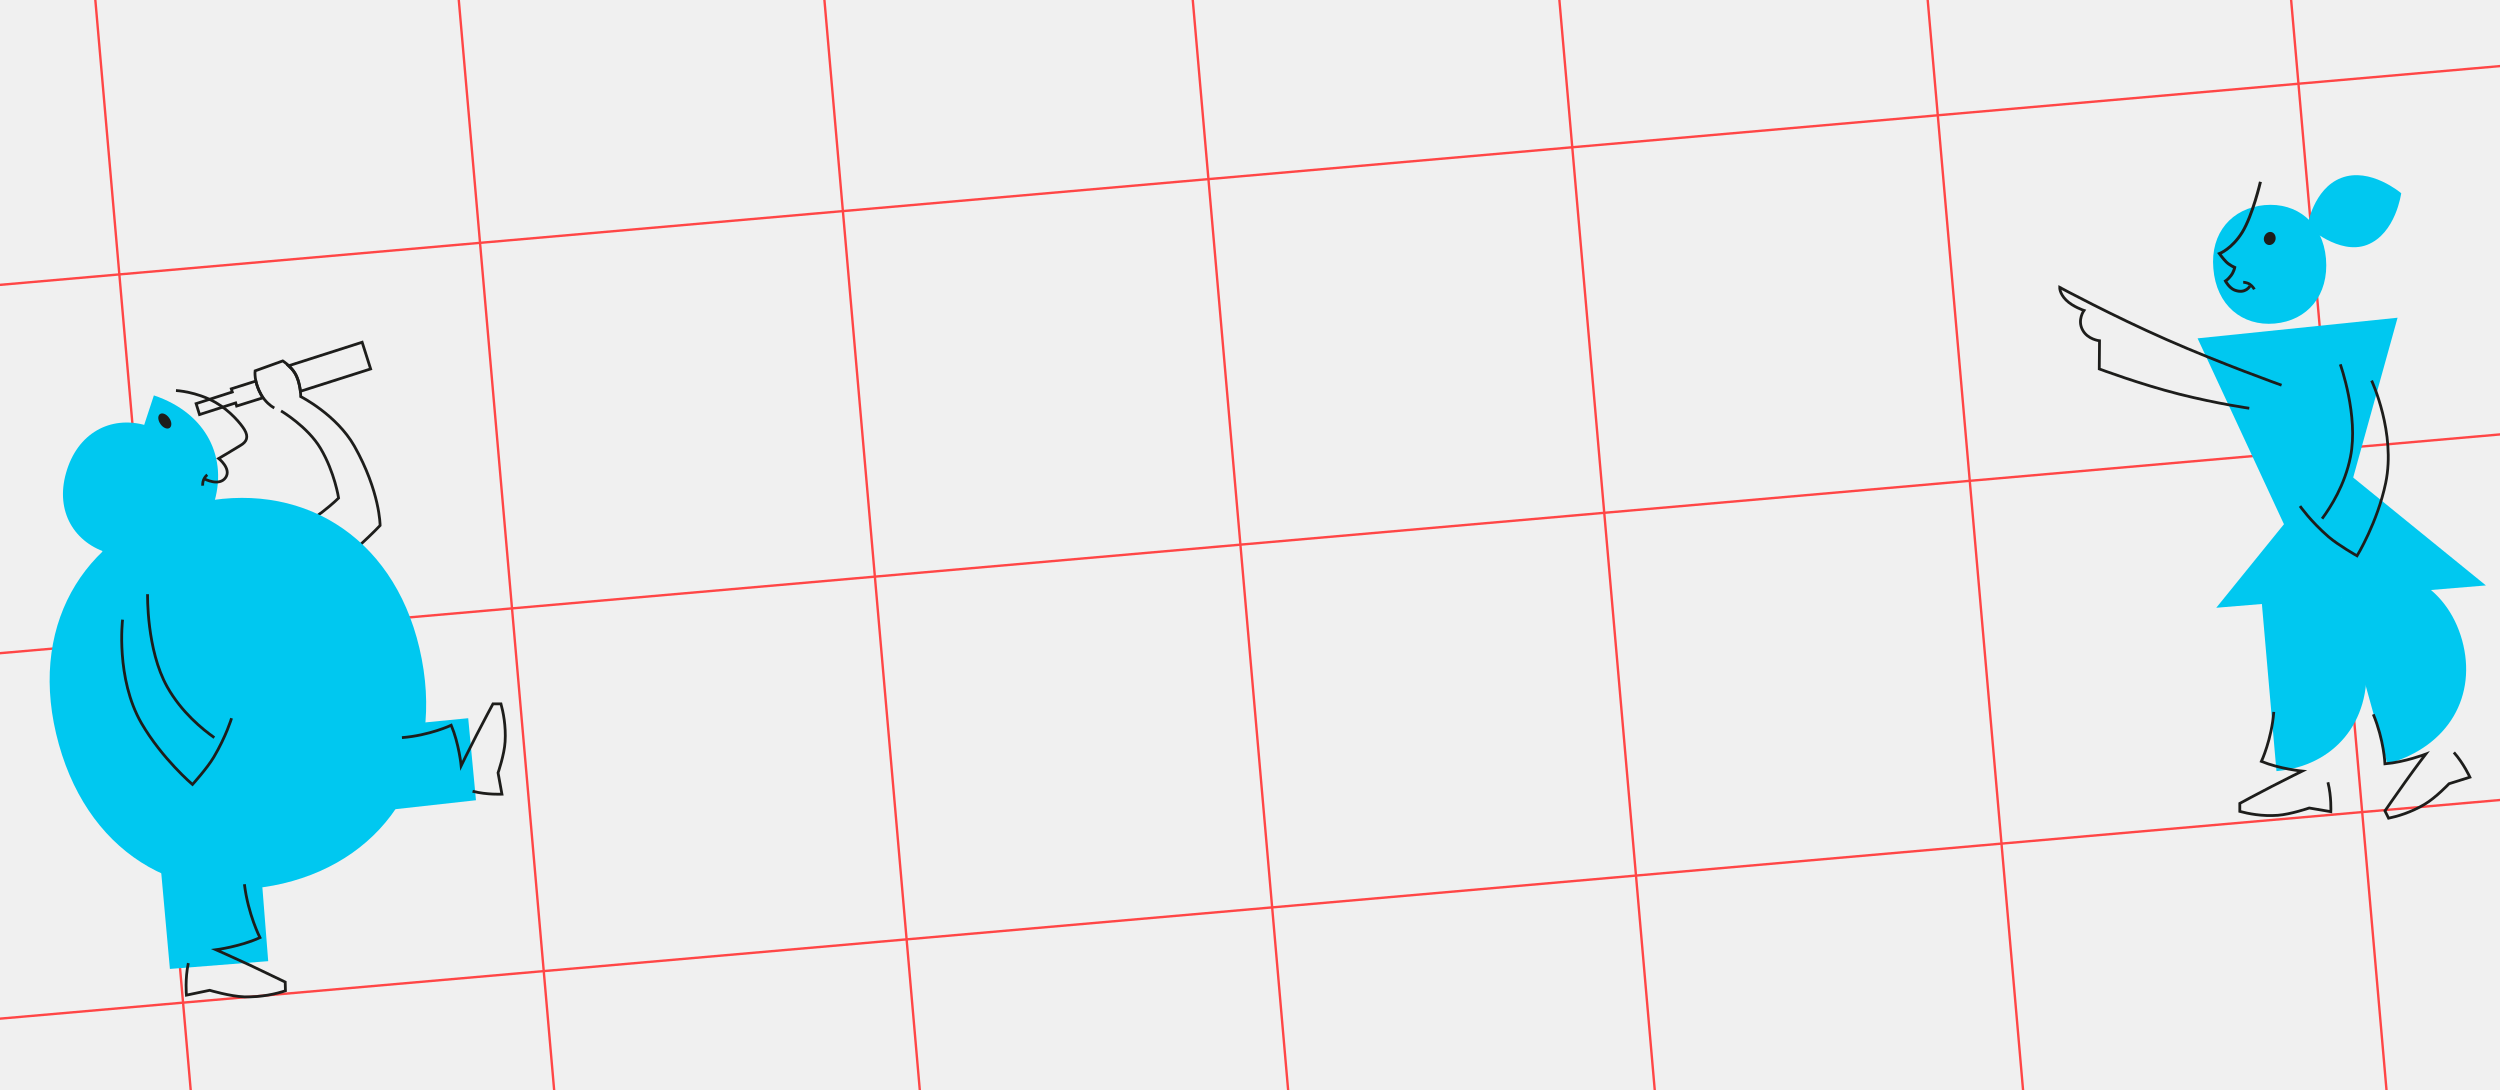
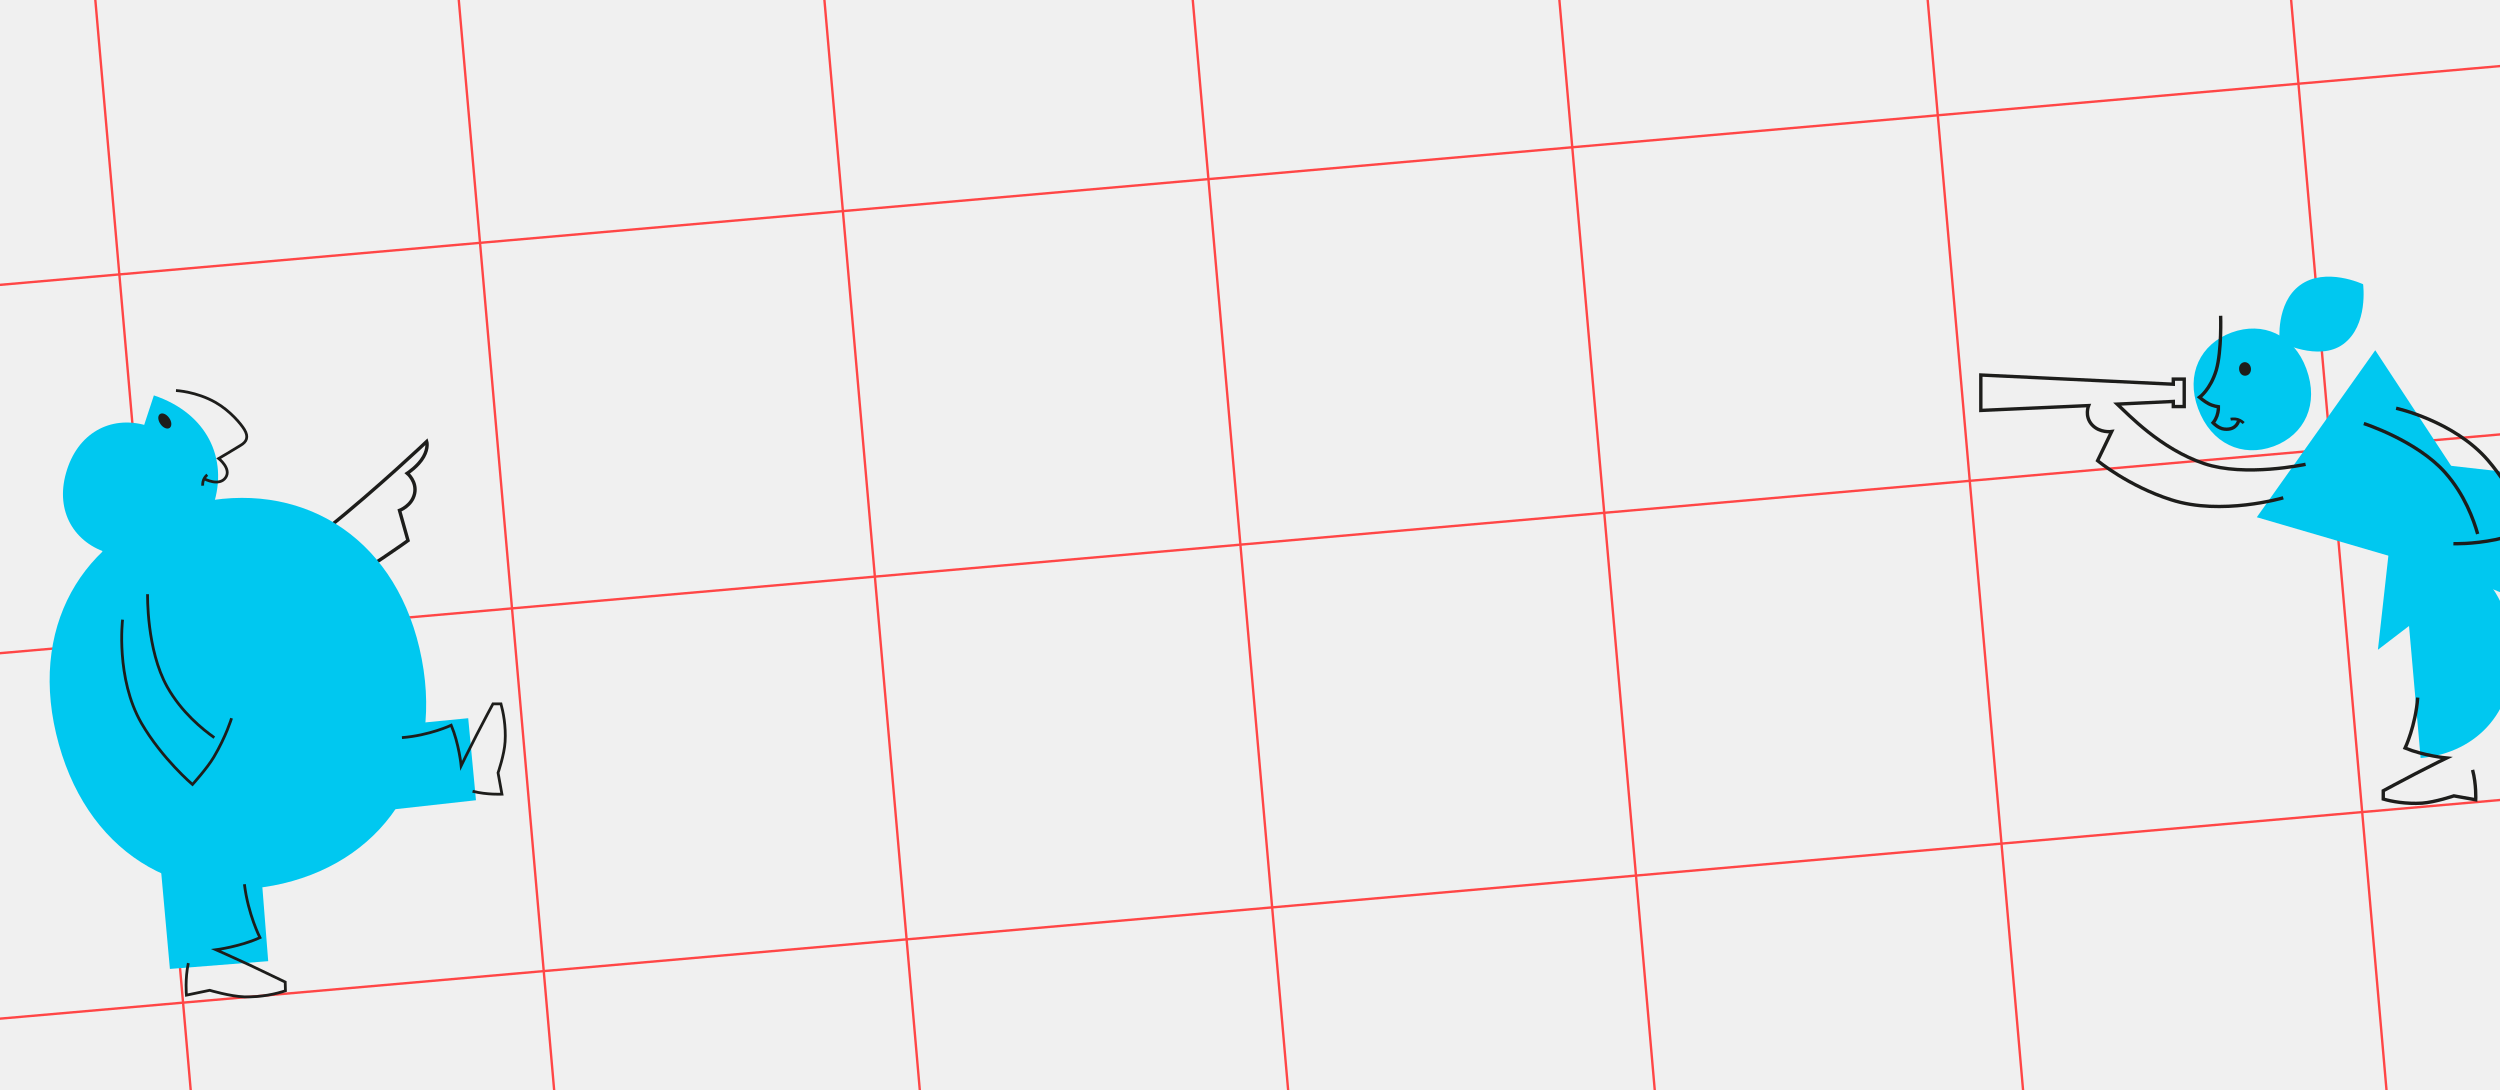
<svg xmlns="http://www.w3.org/2000/svg" version="1.1" x="0px" y="0px" viewBox="0 0 1030 449" style="enable-background:new 0 0 1030 449;" xml:space="preserve">
  <style type="text/css">
- 	.st0{fill:#E6B4C8;}
- 	.st1{fill:#FFF56E;}
- 	.st2{fill:none;stroke:#1D1D1B;stroke-width:1.6;}
- 	.st3{fill:none;stroke:#1D1D1B;stroke-width:1.692;}
- 	.st4{fill:#1D1D1B;}
- 	.st5{fill:#FFFFFF;fill-opacity:0;}
- 	.st6{fill:#00C8F0;}
- 	.st7{display:none;opacity:0.35;fill:none;stroke:#1D1D1B;stroke-width:1.413;}
- 	.st8{fill:none;stroke:#1D1D1B;stroke-width:1.413;}
- 	.st9{fill:none;stroke:#1D1D1B;stroke-width:1.525;}
- 	.st10{fill:none;stroke:#1D1D1B;stroke-width:1.613;}
- 	.st11{fill:none;stroke:#FF4646;stroke-width:0.985;stroke-miterlimit:10;}
- 	.st12{fill:none;stroke:#1D1D1B;stroke-width:1.155;}
- 	.st13{fill:none;stroke:#1D1D1B;stroke-width:1.222;}
- 	.st14{display:none;}
- 	.st15{display:inline;fill:none;stroke:#1D1D1B;stroke-width:1.413;}
- 	.st16{display:inline;fill:#FFFFFF;fill-opacity:0;}
- 	.st17{display:none;opacity:0.35;fill:none;stroke:#1D1D1B;stroke-width:1.155;}
+ 	.st0{fill:none;stroke:#FF4646;stroke-width:0.985;stroke-miterlimit:10;}
+ 	.st1{fill:#E6B4C8;}
+ 	.st2{fill:#FFF56E;}
+ 	.st3{fill:none;stroke:#1D1D1B;stroke-width:1.6;}
+ 	.st4{fill:none;stroke:#1D1D1B;stroke-width:1.692;}
+ 	.st5{fill:#1D1D1B;}
+ 	.st6{fill:#FFFFFF;fill-opacity:0;}
+ 	.st7{fill:#00C8F0;}
+ 	.st8{fill:none;stroke:#1D1D1B;stroke-width:1.5;}
+ 	.st9{fill:none;}
+ 	.st10{fill:none;stroke:#1D1D1B;stroke-width:1.413;}
+ 	.st11{fill:none;stroke:#1D1D1B;stroke-width:1.525;}
+ 	.st12{fill:none;stroke:#1D1D1B;stroke-width:1.613;}
+ 	.st13{display:none;}
+ 	.st14{display:inline;fill:#00C8F0;}
+ 	.st15{display:inline;}
+ 	.st16{fill:none;stroke:#1D1D1B;stroke-width:1.155;}
+ 	.st17{fill:none;stroke:#1D1D1B;stroke-width:1.222;}
+ 	.st18{fill:none;stroke:#1D1D1B;stroke-width:1.177;}
+ 	.st19{fill:none;stroke:#1D1D1B;stroke-width:1.4;}
</style>
+   <g id="background">
+     <path class="st0" d="M-534.6,14.3L1495-163.2 M1481.9-312.7L-547.7-135.1 M1468.7-463.3L-560.8-285.8 M1534.3,285.5L-495.3,463    M-508.4,313.6L1521.2,136 M-521.6,163L1508-14.6 M-469,764.3l2029.6-177.6 M-482,614.9l2029.6-177.6 M-442.8,1063.6l2029.6-177.6    M-456,913l2029.6-177.6 M133.8-631.1l171.5,1960.2 M283.3-644.2L454.8,1316 M433.9-657.4l171.5,1960.2 M-314.9-591.8l171.5,1960.2    M6.1,1355.3L-165.4-604.9 M-462.9-574.8l171.5,1960.2 M-14.8-618.1l171.5,1960.2 M883-696.6l171.5,1960.2 M1032.5-709.7   L1204,1250.5 M1183.1-722.9l171.5,1960.2 M1336.1-735.9l171.5,1960.2 M583.8-670.5l171.5,1960.2 M734.4-683.6l171.5,1960.2" />
+   </g>
+   <g id="background-vertical">
+ </g>
+   <g id="background_solo">
+ </g>
  <g id="Layer_1">
</g>
-   <g id="vertical_person_rechts">
+   <g id="vertical_person_unten">
</g>
-   <g id="vertical_person_links">
+   <g id="vertical_person_oben">
</g>
-   <g id="background">
-     <path class="st11" d="M-534.6,14.3L1495-163.2 M1481.9-312.7L-547.7-135.1 M1468.7-463.3L-560.8-285.8 M1534.3,285.5L-495.3,463    M-508.4,313.6L1521.2,136 M-521.6,163L1508-14.6 M-469,764.3l2029.6-177.6 M-482,614.9l2029.6-177.6 M-442.8,1063.6l2029.6-177.6    M-456,913l2029.6-177.6 M133.8-631.1l171.5,1960.2 M283.3-644.2L454.8,1316 M433.9-657.4l171.5,1960.2 M-314.9-591.8l171.5,1960.2    M6.1,1355.3L-165.4-604.9 M-462.9-574.8l171.5,1960.2 M-14.8-618.1l171.5,1960.2 M883-696.6l171.5,1960.2 M1032.5-709.7   L1204,1250.5 M1183.1-722.9l171.5,1960.2 M1336.1-735.9l171.5,1960.2 M583.8-670.5l171.5,1960.2 M734.4-683.6l171.5,1960.2" />
+   <g id="horizontal_person_rechts" class="st13">
+     <path class="st14" d="M930.5,232.8l7.4,84.9c23.4-2,39.2-19.9,36.9-45.4C972.6,245.8,953.9,230.7,930.5,232.8" />
+     <path class="st14" d="M1014.4,263.8c-6.3-22.6-27-34.8-52.6-27.7l21.8,78.6C1009.2,307.5,1020.6,286.4,1014.4,263.8" />
+     <path class="st14" d="M937.2,133.3c13.4-1.2,22.4-11.6,21.1-26.8c-1.3-14.7-12-23.2-25.3-22c-13.4,1.2-22.4,11.4-21.1,26.1   C913.1,125.8,923.8,134.5,937.2,133.3" />
+     <polygon class="st14" points="955.5,247.2 987.8,130.9 905.4,139.4  " />
+     <polygon class="st14" points="961.7,190.4 913.1,250.4 1024.2,241.2  " />
+     <g class="st15">
+       <path class="st16" d="M926.7,168.2c0,0-12.9-1.8-28.8-5.8c-15.9-4-33-10.4-33-10.4l0.1-11.6c0,0-4.9-0.5-7-4.5    c-2.2-4.1,0.6-8,0.6-8s-4.6-1.5-7.4-4.3c-2.7-2.7-2.6-5.2-2.6-5.2s21.7,11.7,44,21.5c22.2,9.8,47.4,18.8,47.4,18.8" />
+       <path class="st6" d="M861.5,154.1c0.7,0,65.7,18.1,65.7,18.1l18.8-13.7l-101.1-46.2L861.5,154.1z" />
+     </g>
+     <g class="st15">
+       <path class="st16" d="M977.8,294.3c4.4,10.6,4.8,20.4,4.8,20.4c8.2-0.7,16.8-4,16.8-4s-3.7,4.8-8.4,11.4c-3.6,5-8.4,12-8.4,12    l1.5,3c3.4-0.7,9.1-2.3,14.8-5.7c4.6-2.7,10.1-8.5,10.1-8.5l8.6-2.7c0,0-2.6-5.7-6.6-10.2" />
+       <path class="st6" d="M975.3,291.3h5.1l5.1,19.5c0,0,20.2-5.8,20.9-5.1c0.7,0.7,7.2,2.9,7.2,2.9l7.2,12.3l-10.1,5.1l-26.7,14.4    l-5.8-5.8l10.8-17.3l-8.7,1.4L975.3,291.3z" />
+     </g>
+     <g class="st15">
+       <polygon class="st6" points="917.3,336.7 925.9,338.9 942.5,338.9 957.7,338.9 965.6,337.4 959.9,319.4 937.5,312.2 941.1,291.9     933.1,291.9 926.6,315 936,319.4 918,330.2   " />
+       <path class="st16" d="M936.8,293.3c-0.9,11.4-5.1,20.4-5.1,20.4c7.6,3.1,16.8,4,16.8,4s-5.5,2.7-12.7,6.4c-5.5,2.8-13,6.9-13,6.9    l0,3.3c3.4,0.9,9.1,2.1,15.7,1.6c5.3-0.4,12.9-3,12.9-3l8.9,1.5c0,0,0.3-6.2-1.2-12.1" />
+     </g>
+     <g class="st15">
+       <path class="st16" d="M964.2,150.1c0,0,7.6,21.2,4.2,38.1c-2.3,11.6-8.2,20.8-11.7,25.5" />
+       <path class="st16" d="M947.6,208.5c0,0,4.3,6.2,11.8,12.7c4.1,3.5,11.7,7.8,11.7,7.8s8.4-13.7,11.8-30c4.3-20.6-5.8-42.2-5.8-42.2    " />
+       <polygon class="st6" points="942.8,207.8 954.3,225.1 974.5,233.8 987.5,196.9 987.5,178.9 980.3,152.9 965.1,144.2 959.4,147.1     965.1,177.4 958.6,202 952.9,208.5 946.4,204.2   " />
+     </g>
+     <g class="st15">
+       <path class="st16" d="M928.8,119.2c0,0-0.7-1.3-1.9-2.1c-1.2-0.8-2.7-0.8-2.7-0.8" />
+       <path class="st17" d="M931.3,74.9c0,0-3.2,13.8-7.5,20.8c-4.3,6.9-9.4,8.8-9.4,8.8s1.5,2.1,2.8,3.4c1.4,1.4,3.5,2.3,3.5,2.3    s-0.3,1.7-1.5,3.3c-1.2,1.6-2.3,2.3-2.3,2.3s1.5,2.8,3.7,3.7c4.6,1.8,6.4-1.7,6.4-1.7" />
+       <path class="st5" d="M934.5,100.9c1.3,0.3,2.6-0.6,3-2.1c0.3-1.5-0.4-2.9-1.7-3.2c-1.3-0.3-2.6,0.7-3,2.1    C932.4,99.2,933.2,100.6,934.5,100.9" />
+       <path class="st6" d="M909.5,103.1l5.8,18.8l13.7,1.4l5.1-5.8c0,0,7.9-23.8,7.9-24.5s-2.2-22.4-2.2-22.4l-14.4,2.9L909.5,103.1z" />
+     </g>
+     <path class="st14" d="M989.3,79.6c0,0-12.8-10.9-24.7-6.3c-11.5,4.4-14,19.9-14,19.9s13.1,12.1,24.6,7.7   C987.1,96.3,989.3,79.6,989.3,79.6" />
  </g>
-   <g id="horizontal_person_rechts">
-     <path class="st6" d="M930.5,232.8l7.4,84.9c23.4-2,39.2-19.9,36.9-45.4C972.6,245.8,953.9,230.7,930.5,232.8" />
-     <path class="st6" d="M1014.4,263.8c-6.3-22.6-27-34.8-52.6-27.7l21.8,78.6C1009.2,307.5,1020.6,286.4,1014.4,263.8" />
-     <path class="st6" d="M937.2,133.3c13.4-1.2,22.4-11.6,21.1-26.8c-1.3-14.7-12-23.2-25.3-22c-13.4,1.2-22.4,11.4-21.1,26.1   C913.1,125.8,923.8,134.5,937.2,133.3" />
-     <polygon class="st6" points="955.5,247.2 987.8,130.9 905.4,139.4  " />
-     <polygon class="st6" points="961.7,190.4 913.1,250.4 1024.2,241.2  " />
+   <g id="horizontal_person_rechts_new">
+     <path class="st7" d="M989.7,225.8l7.6,86.5c23.8-2.1,39.9-20.2,37.7-46.3C1032.6,239.1,1013.5,223.7,989.7,225.8" />
+     <path class="st7" d="M1074.9,214.5c-22.2-8.9-44.9,0.3-55,25.4l77.1,31C1107.1,245.7,1097.1,223.4,1074.9,214.5" />
+     <path class="st7" d="M936.7,183.9c12.8-4.7,18.9-17.4,13.5-32c-5.2-14.1-18-19.6-30.8-14.9c-12.8,4.7-19,17.2-13.8,31.3   C911,182.9,923.8,188.6,936.7,183.9" />
+     <polygon class="st7" points="1046.1,247.1 978.6,144.3 929.8,213.1  " />
+     <path class="st7" d="M973.6,117.1c0,0-15.5-7.3-26,0.4c-10.1,7.4-8.4,23.3-8.4,23.3s16.1,8.4,26.2,1   C975.9,134.1,973.6,117.1,973.6,117.1" />
+     <polygon class="st7" points="988.4,189.5 979.7,267.7 1069.9,198.7  " />
    <g>
-       <path class="st12" d="M926.7,168.2c0,0-12.9-1.8-28.8-5.8c-15.9-4-33-10.4-33-10.4l0.1-11.6c0,0-4.9-0.5-7-4.5    c-2.2-4.1,0.6-8,0.6-8s-4.6-1.5-7.4-4.3c-2.7-2.7-2.6-5.2-2.6-5.2s21.7,11.7,44,21.5c22.2,9.8,47.4,18.8,47.4,18.8" />
-       <path class="st5" d="M861.5,154.1c0.7,0,65.7,18.1,65.7,18.1l18.8-13.7l-101.1-46.2L861.5,154.1z" />
+       <path class="st18" d="M924.4,174.3c0,0-1.1-1.1-2.5-1.5c-1.4-0.4-2.9-0.1-2.9-0.1" />
+       <path class="st19" d="M914.9,130.1c0,0,0.5,14.4-1.8,22.4c-2.4,8-6.9,11.2-6.9,11.2s2,1.7,3.7,2.6c1.8,1,4.1,1.3,4.1,1.3    s0.1,1.7-0.6,3.7c-0.7,1.9-1.6,2.9-1.6,2.9s2.2,2.4,4.7,2.6c5,0.5,5.8-3.4,5.8-3.4" />
+       <path class="st5" d="M925.1,154.8c1.4-0.1,2.4-1.3,2.3-2.9c-0.1-1.5-1.2-2.7-2.6-2.7c-1.4,0.1-2.4,1.3-2.3,2.9    C922.6,153.7,923.7,154.9,925.1,154.8" />
+       <path class="st6" d="M906,174.5c0,0,6.7,5.9,8.4,6.7s11.8-4.2,13.4-3.4s6.7-5,6.7-5L922,162.7l12.6-6.7l-6.7-16l-7.6-17.6h-12.6    l0.8,21.8l-2.5,10.9l-5,10.9L906,174.5z" />
    </g>
    <g>
-       <path class="st12" d="M977.8,294.3c4.4,10.6,4.8,20.4,4.8,20.4c8.2-0.7,16.8-4,16.8-4s-3.7,4.8-8.4,11.4c-3.6,5-8.4,12-8.4,12    l1.5,3c3.4-0.7,9.1-2.3,14.8-5.7c4.6-2.7,10.1-8.5,10.1-8.5l8.6-2.7c0,0-2.6-5.7-6.6-10.2" />
-       <path class="st5" d="M975.3,291.3h5.1l5.1,19.5c0,0,20.2-5.8,20.9-5.1c0.7,0.7,7.2,2.9,7.2,2.9l7.2,12.3l-10.1,5.1l-26.7,14.4    l-5.8-5.8l10.8-17.3l-8.7,1.4L975.3,291.3z" />
+       <path class="st19" d="M949.9,191.3c0,0-25,5.4-41.8-0.3c-17.9-6-31.4-20.4-35.8-24.5l23.1-1.1v2.1h4.5v-11.3h-4.5v2.1l-79.3-3.8    v14.6l44.4-2c0,0-1.8,4.4,1.4,7.9c3.2,3.5,8.1,2.8,8.1,2.8s-3.9,8-5.8,12c0,0,12.7,10.5,30.3,16.1c20.6,6.7,46.2-0.8,46.2-0.8" />
+       <path class="st6" d="M950.1,208.5c0,0-38.6,5.9-42,5.9s-31.1-5.9-31.1-5.9s-23.5-11.8-23.5-14.3s3.4-8.4,3.4-8.4l-3.4-7.6    l-42.8-1.7v-30.2c0,0,96.6,4.2,97.4,5.9c0.8,1.7-1.7,20.2-1.7,20.2l-6.7,1.7l4.2,7.6c0,0,26,5.9,28.5,4.2s24.4-4.2,24.4-4.2    L950.1,208.5z" />
    </g>
    <g>
-       <polygon class="st5" points="917.3,336.7 925.9,338.9 942.5,338.9 957.7,338.9 965.6,337.4 959.9,319.4 937.5,312.2 941.1,291.9     933.1,291.9 926.6,315 936,319.4 918,330.2   " />
-       <path class="st12" d="M936.8,293.3c-0.9,11.4-5.1,20.4-5.1,20.4c7.6,3.1,16.8,4,16.8,4s-5.5,2.7-12.7,6.4c-5.5,2.8-13,6.9-13,6.9    l0,3.3c3.4,0.9,9.1,2.1,15.7,1.6c5.3-0.4,12.9-3,12.9-3l8.9,1.5c0,0,0.3-6.2-1.2-12.1" />
+       <path class="st19" d="M973.9,174.5c0,0,21.8,7,33.5,20.2c8,9,11.8,19.6,13.4,25.3" />
+       <path class="st19" d="M1010.8,224c0,0,7.7,0.3,17.5-1.7c5.4-1.1,13.6-4.6,13.6-4.6s-5.9-15.3-16.9-28.1    c-14-16.2-37.8-21.4-37.8-21.4" />
+       <path class="st6" d="M979.5,168.2l8.4-5l20.2,5l19.3,15.1l18.5,32.7v8.4l-40.3,4.2l-2.5-8.4l10.1-4.2c0,0-14.3-20.2-16-20.2    s-31.9-21.8-31.9-21.8L979.5,168.2z" />
    </g>
    <g>
-       <path class="st12" d="M964.2,150.1c0,0,7.6,21.2,4.2,38.1c-2.3,11.6-8.2,20.8-11.7,25.5" />
-       <path class="st12" d="M947.6,208.5c0,0,4.3,6.2,11.8,12.7c4.1,3.5,11.7,7.8,11.7,7.8s8.4-13.7,11.8-30c4.3-20.6-5.8-42.2-5.8-42.2    " />
-       <polygon class="st5" points="942.8,207.8 954.3,225.1 974.5,233.8 987.5,196.9 987.5,178.9 980.3,152.9 965.1,144.2 959.4,147.1     965.1,177.4 958.6,202 952.9,208.5 946.4,204.2   " />
+       <path class="st19" d="M996.1,287.4c-0.9,11.7-5.2,20.8-5.2,20.8c7.8,3.2,17.1,4.1,17.1,4.1s-5.6,2.7-12.9,6.5    c-5.6,2.9-13.2,7-13.2,7l0,3.4c3.4,1,9.3,2.1,16,1.7c5.4-0.4,13.1-3,13.1-3l9,1.6c0,0,0.3-6.3-1.3-12.3" />
+       <polygon class="st6" points="977.8,324.4 977.8,334.5 1012.2,334.5 1024.8,334.5 1023.2,312.6 1014.8,312.6 997.3,305.6     1001.3,285.8 992.1,281.6 984.5,309.3 992.1,312.6   " />
+     </g>
+   </g>
+   <g id="horizontal_person_links">
+     <g>
+       <path class="st10" d="M106.4,258.2c0,0,13.4-5.7,29.3-14.7c16-8.9,32.4-20.8,32.4-20.8l-3.5-12.4c0,0,5.1-1.9,6.2-6.9    c1.1-5-3-8.4-3-8.4s4.5-2.9,6.7-6.8c2.1-3.7,1.3-6.3,1.3-6.3s-19.9,18.9-41,35.9c-21,17-45.5,34.1-45.5,34.1" />
+       <polygon class="st6" points="97,261.5 115.6,261.5 172.1,235 172.1,217.4 175.7,201.5 179.2,178.5 171.2,178.5 82.9,250.1   " />
+     </g>
+     <polygon class="st7" points="107.3,355.5 110.5,396 70,399.2 66.4,359.3  " />
+     <polygon class="st7" points="159.1,299.2 192.9,295.9 196.1,329.7 162.8,333.4  " />
+     <path class="st7" d="M116.6,364c-43.1,10.1-82-13-93.5-61.8c-11.1-47.1,13.6-84.6,56.7-94.7c43.1-10.1,81.9,12.4,93,59.5   C184.2,315.7,159.7,353.8,116.6,364" />
+     <path class="st7" d="M60,175.2L45.1,228c-14.5-4.1-22.4-17.3-17.9-33.1C31.8,178.4,45.5,171.1,60,175.2" />
+     <path class="st7" d="M87.9,208.1c-6.3,19.2-24.7,28.9-46.5,21.7l22-66.9C85.2,170.2,94.2,188.9,87.9,208.1" />
+     <g>
+       <path class="st16" d="M60.8,244.8c0,0-0.5,22.9,8.1,38.2c5.9,10.5,14.6,17.5,19.4,20.9" />
+       <path class="st16" d="M95.4,295.9c0,0-2.2,7.4-7.3,16c-2.8,4.7-8.8,11.3-8.8,11.3s-12.5-10.6-21-25.2    c-10.7-18.5-7.8-42.7-7.8-42.7" />
+       <path class="st6" d="M46.2,252.4c0,0-5.8,31,3.6,43.3s28.9,31.8,28.9,31.8l23.1-33.9l-14.4-0.7L65,239.4L46.2,252.4z" />
    </g>
    <g>
-       <path class="st12" d="M928.8,119.2c0,0-0.7-1.3-1.9-2.1c-1.2-0.8-2.7-0.8-2.7-0.8" />
-       <path class="st13" d="M931.3,74.9c0,0-3.2,13.8-7.5,20.8c-4.3,6.9-9.4,8.8-9.4,8.8s1.5,2.1,2.8,3.4c1.4,1.4,3.5,2.3,3.5,2.3    s-0.3,1.7-1.5,3.3c-1.2,1.6-2.3,2.3-2.3,2.3s1.5,2.8,3.7,3.7c4.6,1.8,6.4-1.7,6.4-1.7" />
-       <path class="st4" d="M934.5,100.9c1.3,0.3,2.6-0.6,3-2.1c0.3-1.5-0.4-2.9-1.7-3.2c-1.3-0.3-2.6,0.7-3,2.1    C932.4,99.2,933.2,100.6,934.5,100.9" />
-       <path class="st5" d="M909.5,103.1l5.8,18.8l13.7,1.4l5.1-5.8c0,0,7.9-23.8,7.9-24.5s-2.2-22.4-2.2-22.4l-14.4,2.9L909.5,103.1z" />
-     </g>
-     <path class="st6" d="M989.3,79.6c0,0-12.8-10.9-24.7-6.3c-11.5,4.4-14,19.9-14,19.9s13.1,12.1,24.6,7.7   C987.1,96.3,989.3,79.6,989.3,79.6" />
-   </g>
-   <g id="horizontal_person_links">
-     <g class="st14">
-       <path class="st15" d="M37.4,225.2c0,0,13.4-5.7,29.3-14.7c16-8.9,32.4-20.8,32.4-20.8l-3.5-12.4c0,0,5.1-1.9,6.2-6.9    c1.1-5-3-8.4-3-8.4s4.5-2.9,6.7-6.8c2.1-3.7,1.3-6.3,1.3-6.3s-19.9,18.9-41,35.9c-21,17-45.5,34.1-45.5,34.1" />
-       <polygon class="st16" points="28,228.5 46.6,228.5 103.1,202 103.1,184.4 106.7,168.5 110.2,145.5 102.2,145.5 13.9,217.1   " />
+       <path class="st16" d="M165.6,303.9c11.4-0.9,20.3-5.1,20.3-5.1c3.2,7.6,4.1,16.7,4.1,16.7s2.6-5.4,6.3-12.6    c2.8-5.5,6.8-12.9,6.8-12.9l3.3,0c0.9,3.3,2.1,9,1.7,15.6c-0.3,5.3-2.9,12.8-2.9,12.8l1.6,8.8c0,0-6.2,0.3-12.1-1.2" />
+       <path class="st6" d="M158.8,303.7c0,0,32.5,27.4,33.9,26.7c1.4-0.7,15.2,0,15.2,0l2.9-44.8L158.8,303.7z" />
    </g>
    <g>
-       <path class="st17" d="M99.4,241.7c0,0,10.9-4.7,24-12c13-7.3,26.5-17,26.5-17l-2.8-10.2c0,0,4.2-1.6,5.1-5.6    c0.9-4.1-2.5-6.9-2.5-6.9s3.7-2.4,5.5-5.5c1.7-3,1-5.2,1-5.2s-16.3,15.5-33.5,29.4c-17.2,13.9-37.2,27.8-37.2,27.8" />
-       <path class="st12" d="M113,168.1c-1.6-0.9-3.7-2.6-5.4-5.5c-3.1-5.4-2.5-9.8-2.5-9.8l11.4-4.1c0,0,3.2,2,4.9,4.9    c2.5,4.1,2.5,9.8,2.5,9.8s14.7,7.4,22.1,20.4c10.6,18.8,10.6,32.7,10.6,32.7s-13.1,13.9-23.7,19.6c-10.6,5.7-29.4,11.4-29.4,11.4" />
-       <g>
-         <path class="st12" d="M121.5,153.7c1.5,2.4,2,5.4,2.3,7.5l28.9-9.2l-3.5-11l-30.3,9.7C119.7,151.4,120.7,152.5,121.5,153.7z" />
-         <path class="st12" d="M107.6,162.7c-1.2-2.1-1.8-4.1-2.2-5.7l-10.1,3.2l0.4,1.3l-14.9,4.8l1.4,4.5l14.9-4.8l0.4,1.3l10.8-3.4     C108.1,163.5,107.8,163.1,107.6,162.7z" />
-       </g>
-       <path class="st12" d="M88.3,229.7c0,0,15.2-3.3,28.3-9s22.9-15.5,22.9-15.5s-1.6-10.6-7.4-20.4c-5.3-9-16.3-15.5-16.3-15.5" />
-       <polygon class="st5" points="88,233.8 83.1,225.6 133.7,206 125.6,185.6 106.8,169.2 80.6,174.9 76.5,165.1 105.1,147.2     150.9,137.3 156.6,154.5 134.6,162.7 150.9,185.6 161.5,216.6 156.6,229.7 126.4,245.2 100.2,252.6   " />
-     </g>
-     <polygon class="st6" points="107.3,355.5 110.5,396 70,399.2 66.4,359.3  " />
-     <polygon class="st6" points="159.1,299.2 192.9,295.9 196.1,329.7 162.8,333.4  " />
-     <path class="st6" d="M116.6,364c-43.1,10.1-82-13-93.5-61.8c-11.1-47.1,13.6-84.6,56.7-94.7c43.1-10.1,81.9,12.4,93,59.5   C184.2,315.7,159.7,353.8,116.6,364" />
-     <path class="st6" d="M60,175.2L45.1,228c-14.5-4.1-22.4-17.3-17.9-33.1C31.8,178.4,45.5,171.1,60,175.2" />
-     <path class="st6" d="M87.9,208.1c-6.3,19.2-24.7,28.9-46.5,21.7l22-66.9C85.2,170.2,94.2,188.9,87.9,208.1" />
-     <g>
-       <path class="st12" d="M60.8,244.8c0,0-0.5,22.9,8.1,38.2c5.9,10.5,14.6,17.5,19.4,20.9" />
-       <path class="st12" d="M95.4,295.9c0,0-2.2,7.4-7.3,16c-2.8,4.7-8.8,11.3-8.8,11.3s-12.5-10.6-21-25.2    c-10.7-18.5-7.8-42.7-7.8-42.7" />
-       <path class="st5" d="M46.2,252.4c0,0-5.8,31,3.6,43.3s28.9,31.8,28.9,31.8l23.1-33.9l-14.4-0.7L65,239.4L46.2,252.4z" />
+       <path class="st16" d="M72.5,160.9c0,0,8.4,0.4,16.3,4.9c6.1,3.5,10.6,9,11.9,11.2c1.8,3,1,5-1.6,6.5c-2.2,1.4-9,5.4-9,5.4    s5.3,4.2,2.9,7.8c-2.6,3.9-8.8,0.6-8.8,0.6" />
+       <path class="st5" d="M69.9,176.3c-1,0.7-2.7,0-3.8-1.6c-1.1-1.6-1.2-3.4-0.2-4.1c1-0.7,2.7,0,3.8,1.6    C70.8,173.7,70.9,175.6,69.9,176.3" />
+       <path class="st16" d="M83.5,200.1c0,0-0.1-1.3,0.4-2.5c0.5-1.2,1.5-2,1.5-2" />
+       <path class="st6" d="M79.4,188.1l-2.9,12.3l7.9,4.3l13.7-1.4v-10.8l8.7-7.9l-5.1-14.4l-10.1-9.4c0,0-16.6-7.9-23.8-5.8    c-7.2,2.2-7.2,11.6-7.2,11.6l-0.7,7.9l12.3,9.4L79.4,188.1z" />
    </g>
    <g>
-       <path class="st12" d="M165.6,303.9c11.4-0.9,20.3-5.1,20.3-5.1c3.2,7.6,4.1,16.7,4.1,16.7s2.6-5.4,6.3-12.6    c2.8-5.5,6.8-12.9,6.8-12.9l3.3,0c0.9,3.3,2.1,9,1.7,15.6c-0.3,5.3-2.9,12.8-2.9,12.8l1.6,8.8c0,0-6.2,0.3-12.1-1.2" />
-       <path class="st5" d="M158.8,303.7c0,0,32.5,27.4,33.9,26.7c1.4-0.7,15.2,0,15.2,0l2.9-44.8L158.8,303.7z" />
-     </g>
-     <g>
-       <path class="st12" d="M72.5,160.9c0,0,8.4,0.4,16.3,4.9c6.1,3.5,10.6,9,11.9,11.2c1.8,3,1,5-1.6,6.5c-2.2,1.4-9,5.4-9,5.4    s5.3,4.2,2.9,7.8c-2.6,3.9-8.8,0.6-8.8,0.6" />
-       <path class="st4" d="M69.9,176.3c-1,0.7-2.7,0-3.8-1.6c-1.1-1.6-1.2-3.4-0.2-4.1c1-0.7,2.7,0,3.8,1.6    C70.8,173.7,70.9,175.6,69.9,176.3" />
-       <path class="st12" d="M83.5,200.1c0,0-0.1-1.3,0.4-2.5c0.5-1.2,1.5-2,1.5-2" />
-       <path class="st5" d="M79.4,188.1l-2.9,12.3l7.9,4.3l13.7-1.4v-10.8l8.7-7.9l-5.1-14.4l-10.1-9.4c0,0-16.6-7.9-23.8-5.8    c-7.2,2.2-7.2,11.6-7.2,11.6l-0.7,7.9l12.3,9.4L79.4,188.1z" />
-     </g>
-     <g>
-       <polygon class="st5" points="106.8,394.7 123.4,404.8 120.6,412 87.3,412 72.9,414.9 74.3,396.8 98.2,362.2 106.8,365.8     110.4,388.9   " />
-       <path class="st12" d="M100.7,364.3c1.5,12.4,6.4,22,6.4,22C99,390,89,391.3,89,391.3s6.1,2.7,14.1,6.4c6.1,2.9,14.4,6.9,14.4,6.9    l0.1,3.6c-3.6,1.2-9.8,2.7-17,2.5c-5.8-0.2-14.2-2.7-14.2-2.7l-9.6,2c0,0-0.6-6.8,0.8-13.2" />
+       <polygon class="st6" points="106.8,394.7 123.4,404.8 120.6,412 87.3,412 72.9,414.9 74.3,396.8 98.2,362.2 106.8,365.8     110.4,388.9   " />
+       <path class="st16" d="M100.7,364.3c1.5,12.4,6.4,22,6.4,22C99,390,89,391.3,89,391.3s6.1,2.7,14.1,6.4c6.1,2.9,14.4,6.9,14.4,6.9    l0.1,3.6c-3.6,1.2-9.8,2.7-17,2.5c-5.8-0.2-14.2-2.7-14.2-2.7l-9.6,2c0,0-0.6-6.8,0.8-13.2" />
    </g>
  </g>
</svg>
